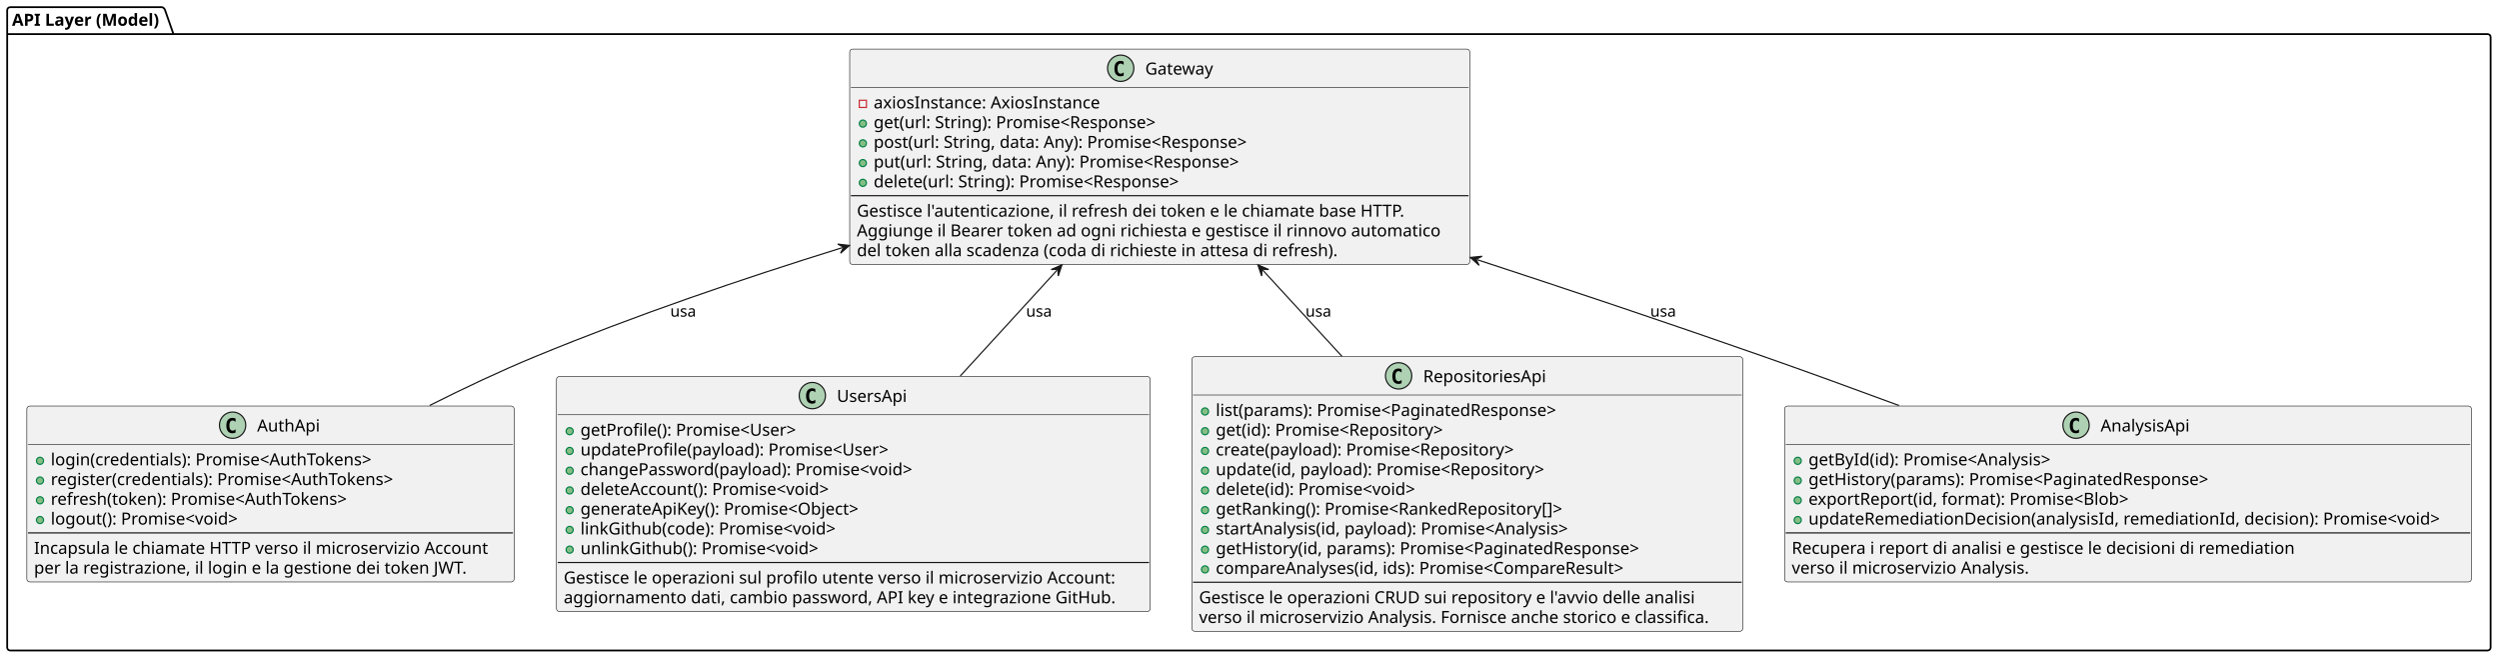
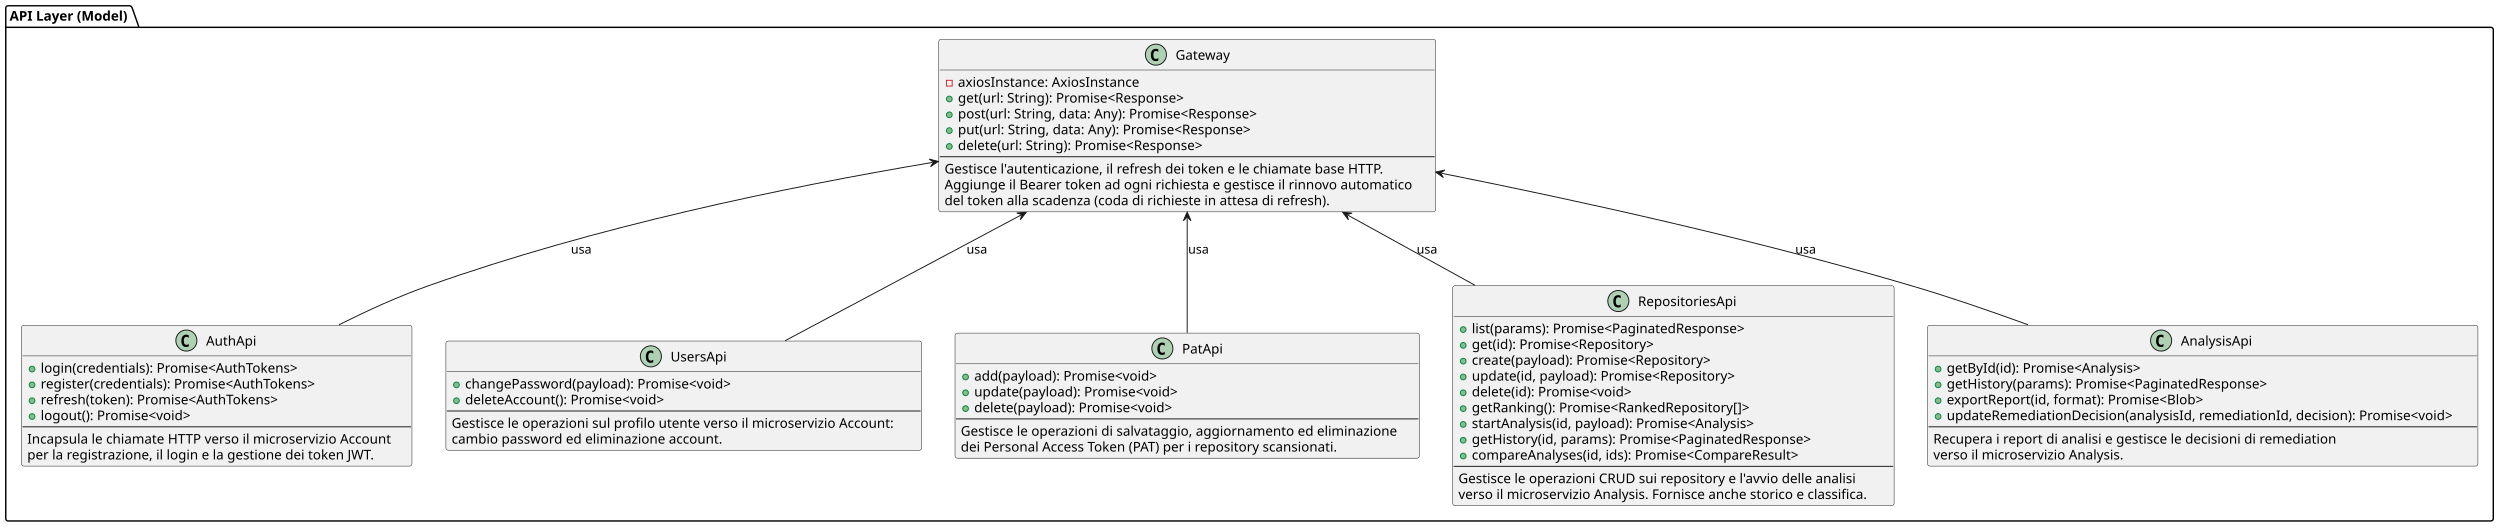
- <svg xmlns="http://www.w3.org/2000/svg" contentStyleType="text/css" data-diagram-type="CLASS" height="550px" preserveAspectRatio="none" style="width:2088px;height:550px;background:#FFFFFF;" version="1.1" viewBox="0 0 2088 550" width="2088px" zoomAndPan="magnify">
+ <svg xmlns="http://www.w3.org/2000/svg" contentStyleType="text/css" data-diagram-type="CLASS" height="550px" preserveAspectRatio="none" style="width:2607px;height:550px;background:#FFFFFF;" version="1.1" viewBox="0 0 2607 550" width="2607px" zoomAndPan="magnify">
  <defs />
  <g>
    <g class="cluster" data-qualified-name="API Layer .Model." data-source-line="1" id="ent0002">
-       <path d="M8.5,6 L135.425,6 A3.75,3.75 0 0 1 137.925,8.5 L144.925,28.488 L2078.5,28.488 A2.5,2.5 0 0 1 2081,30.988 L2081,540.78 A2.5,2.5 0 0 1 2078.5,543.28 L8.5,543.28 A2.5,2.5 0 0 1 6,540.78 L6,8.5 A2.5,2.5 0 0 1 8.5,6" fill="none" style="stroke:#000000;stroke-width:1.5;" />
+       <path d="M8.5,6 L135.425,6 A3.75,3.75 0 0 1 137.925,8.5 L144.925,28.488 L2597.5,28.488 A2.5,2.5 0 0 1 2600,30.988 L2600,540.78 A2.5,2.5 0 0 1 2597.5,543.28 L8.5,543.28 A2.5,2.5 0 0 1 6,540.78 L6,8.5 A2.5,2.5 0 0 1 8.5,6" fill="none" style="stroke:#000000;stroke-width:1.5;" />
      <line style="stroke:#000000;stroke-width:1.5;" x1="6" x2="144.925" y1="28.488" y2="28.488" />
      <text fill="#000000" font-family="sans-serif" font-size="14" font-weight="bold" lengthAdjust="spacing" textLength="125.925" x="10" y="21.535">API Layer (Model)</text>
    </g>
    <g class="entity" data-qualified-name="API Layer .Model..Gateway" data-source-line="2" id="ent0003">
-       <rect fill="#F1F1F1" height="179.906" rx="2.5" ry="2.5" style="stroke:#181818;stroke-width:0.5;" width="518.092" x="709.95" y="41" />
-       <ellipse cx="936.387" cy="57" fill="#ADD1B2" rx="11" ry="11" style="stroke:#181818;stroke-width:1;" />
-       <path d="M938.86,63.143 Q938.279,63.442 937.64,63.591 Q937.001,63.741 936.295,63.741 Q933.788,63.741 932.469,62.089 Q931.149,60.437 931.149,57.316 Q931.149,54.187 932.469,52.535 Q933.788,50.883 936.295,50.883 Q937.001,50.883 937.648,51.032 Q938.296,51.182 938.86,51.48 L938.86,54.203 Q938.229,53.622 937.636,53.352 Q937.042,53.083 936.411,53.083 Q935.067,53.083 934.382,54.149 Q933.697,55.216 933.697,57.316 Q933.697,59.408 934.382,60.474 Q935.067,61.541 936.411,61.541 Q937.042,61.541 937.636,61.271 Q938.229,61.002 938.86,60.42 Z " fill="#000000" />
-       <text fill="#000000" font-family="sans-serif" font-size="14" lengthAdjust="spacing" textLength="56.718" x="956.887" y="62.291">Gateway</text>
-       <line style="stroke:#181818;stroke-width:0.5;" x1="710.95" x2="1227.042" y1="73" y2="73" />
+       <rect fill="#F1F1F1" height="179.906" rx="2.5" ry="2.5" style="stroke:#181818;stroke-width:0.5;" width="518.092" x="978.95" y="41" />
+       <ellipse cx="1205.387" cy="57" fill="#ADD1B2" rx="11" ry="11" style="stroke:#181818;stroke-width:1;" />
+       <path d="M1207.86,63.143 Q1207.279,63.442 1206.64,63.591 Q1206.001,63.741 1205.295,63.741 Q1202.788,63.741 1201.469,62.089 Q1200.149,60.437 1200.149,57.316 Q1200.149,54.187 1201.469,52.535 Q1202.788,50.883 1205.295,50.883 Q1206.001,50.883 1206.648,51.032 Q1207.296,51.182 1207.86,51.48 L1207.86,54.203 Q1207.229,53.622 1206.636,53.352 Q1206.042,53.083 1205.411,53.083 Q1204.067,53.083 1203.382,54.149 Q1202.697,55.216 1202.697,57.316 Q1202.697,59.408 1203.382,60.474 Q1204.067,61.541 1205.411,61.541 Q1206.042,61.541 1206.636,61.271 Q1207.229,61.002 1207.86,60.42 Z " fill="#000000" />
+       <text fill="#000000" font-family="sans-serif" font-size="14" lengthAdjust="spacing" textLength="56.718" x="1225.887" y="62.291">Gateway</text>
+       <line style="stroke:#181818;stroke-width:0.5;" x1="979.95" x2="1496.042" y1="73" y2="73" />
      <g data-visibility-modifier="PRIVATE_FIELD">
-         <rect fill="none" height="6" style="stroke:#C82930;stroke-width:1;" width="6" x="717.95" y="83.744" />
-       </g>
-       <text fill="#000000" font-family="sans-serif" font-size="14" lengthAdjust="spacing" textLength="195.959" x="729.95" y="90.535">axiosInstance: AxiosInstance</text>
-       <g data-visibility-modifier="PUBLIC_METHOD">
-         <ellipse cx="720.95" cy="103.232" fill="#84BE84" rx="3" ry="3" style="stroke:#038048;stroke-width:1;" />
-       </g>
-       <text fill="#000000" font-family="sans-serif" font-size="14" lengthAdjust="spacing" textLength="248.227" x="729.95" y="107.023">get(url: String): Promise&lt;Response&gt;</text>
-       <g data-visibility-modifier="PUBLIC_METHOD">
-         <ellipse cx="720.95" cy="119.721" fill="#84BE84" rx="3" ry="3" style="stroke:#038048;stroke-width:1;" />
-       </g>
-       <text fill="#000000" font-family="sans-serif" font-size="14" lengthAdjust="spacing" textLength="329.137" x="729.95" y="123.512">post(url: String, data: Any): Promise&lt;Response&gt;</text>
-       <g data-visibility-modifier="PUBLIC_METHOD">
-         <ellipse cx="720.95" cy="136.209" fill="#84BE84" rx="3" ry="3" style="stroke:#038048;stroke-width:1;" />
-       </g>
-       <text fill="#000000" font-family="sans-serif" font-size="14" lengthAdjust="spacing" textLength="322.089" x="729.95" y="140">put(url: String, data: Any): Promise&lt;Response&gt;</text>
-       <g data-visibility-modifier="PUBLIC_METHOD">
-         <ellipse cx="720.95" cy="152.697" fill="#84BE84" rx="3" ry="3" style="stroke:#038048;stroke-width:1;" />
-       </g>
-       <text fill="#000000" font-family="sans-serif" font-size="14" lengthAdjust="spacing" textLength="267.955" x="729.95" y="156.488">delete(url: String): Promise&lt;Response&gt;</text>
-       <line style="stroke:#181818;stroke-width:1;" x1="710.95" x2="1227.042" y1="163.441" y2="163.441" />
-       <text fill="#000000" font-family="sans-serif" font-size="14" lengthAdjust="spacing" textLength="479.965" x="715.95" y="180.977">Gestisce l'autenticazione, il refresh dei token e le chiamate base HTTP.</text>
-       <text fill="#000000" font-family="sans-serif" font-size="14" lengthAdjust="spacing" textLength="506.092" x="715.95" y="197.465">Aggiunge il Bearer token ad ogni richiesta e gestisce il rinnovo automatico</text>
-       <text fill="#000000" font-family="sans-serif" font-size="14" lengthAdjust="spacing" textLength="420.971" x="715.95" y="213.953">del token alla scadenza (coda di richieste in attesa di refresh).</text>
+         <rect fill="none" height="6" style="stroke:#C82930;stroke-width:1;" width="6" x="986.95" y="83.744" />
+       </g>
+       <text fill="#000000" font-family="sans-serif" font-size="14" lengthAdjust="spacing" textLength="195.959" x="998.95" y="90.535">axiosInstance: AxiosInstance</text>
+       <g data-visibility-modifier="PUBLIC_METHOD">
+         <ellipse cx="989.95" cy="103.232" fill="#84BE84" rx="3" ry="3" style="stroke:#038048;stroke-width:1;" />
+       </g>
+       <text fill="#000000" font-family="sans-serif" font-size="14" lengthAdjust="spacing" textLength="248.227" x="998.95" y="107.023">get(url: String): Promise&lt;Response&gt;</text>
+       <g data-visibility-modifier="PUBLIC_METHOD">
+         <ellipse cx="989.95" cy="119.721" fill="#84BE84" rx="3" ry="3" style="stroke:#038048;stroke-width:1;" />
+       </g>
+       <text fill="#000000" font-family="sans-serif" font-size="14" lengthAdjust="spacing" textLength="329.137" x="998.95" y="123.512">post(url: String, data: Any): Promise&lt;Response&gt;</text>
+       <g data-visibility-modifier="PUBLIC_METHOD">
+         <ellipse cx="989.95" cy="136.209" fill="#84BE84" rx="3" ry="3" style="stroke:#038048;stroke-width:1;" />
+       </g>
+       <text fill="#000000" font-family="sans-serif" font-size="14" lengthAdjust="spacing" textLength="322.089" x="998.95" y="140">put(url: String, data: Any): Promise&lt;Response&gt;</text>
+       <g data-visibility-modifier="PUBLIC_METHOD">
+         <ellipse cx="989.95" cy="152.697" fill="#84BE84" rx="3" ry="3" style="stroke:#038048;stroke-width:1;" />
+       </g>
+       <text fill="#000000" font-family="sans-serif" font-size="14" lengthAdjust="spacing" textLength="267.955" x="998.95" y="156.488">delete(url: String): Promise&lt;Response&gt;</text>
+       <line style="stroke:#181818;stroke-width:1;" x1="979.95" x2="1496.042" y1="163.441" y2="163.441" />
+       <text fill="#000000" font-family="sans-serif" font-size="14" lengthAdjust="spacing" textLength="479.965" x="984.95" y="180.977">Gestisce l'autenticazione, il refresh dei token e le chiamate base HTTP.</text>
+       <text fill="#000000" font-family="sans-serif" font-size="14" lengthAdjust="spacing" textLength="506.092" x="984.95" y="197.465">Aggiunge il Bearer token ad ogni richiesta e gestisce il rinnovo automatico</text>
+       <text fill="#000000" font-family="sans-serif" font-size="14" lengthAdjust="spacing" textLength="420.971" x="984.95" y="213.953">del token alla scadenza (coda di richieste in attesa di refresh).</text>
    </g>
    <g class="entity" data-qualified-name="API Layer .Model..AuthApi" data-source-line="12" id="ent0004">
      <rect fill="#F1F1F1" height="146.93" rx="2.5" ry="2.5" style="stroke:#181818;stroke-width:0.5;" width="407.165" x="22.42" y="339.13" />
      <ellipse cx="194.357" cy="355.13" fill="#ADD1B2" rx="11" ry="11" style="stroke:#181818;stroke-width:1;" />
      <path d="M196.831,361.273 Q196.25,361.572 195.61,361.721 Q194.971,361.871 194.266,361.871 Q191.759,361.871 190.439,360.219 Q189.119,358.567 189.119,355.446 Q189.119,352.317 190.439,350.665 Q191.759,349.013 194.266,349.013 Q194.971,349.013 195.619,349.162 Q196.266,349.312 196.831,349.611 L196.831,352.333 Q196.2,351.752 195.606,351.482 Q195.013,351.212 194.382,351.212 Q193.037,351.212 192.352,352.279 Q191.668,353.346 191.668,355.446 Q191.668,357.538 192.352,358.604 Q193.037,359.671 194.382,359.671 Q195.013,359.671 195.606,359.401 Q196.2,359.132 196.831,358.55 Z " fill="#000000" />
      <text fill="#000000" font-family="sans-serif" font-size="14" lengthAdjust="spacing" textLength="54.79" x="214.857" y="360.421">AuthApi</text>
      <line style="stroke:#181818;stroke-width:0.5;" x1="23.42" x2="428.585" y1="371.13" y2="371.13" />
      <g data-visibility-modifier="PUBLIC_METHOD">
        <ellipse cx="33.42" cy="384.874" fill="#84BE84" rx="3" ry="3" style="stroke:#038048;stroke-width:1;" />
      </g>
      <text fill="#000000" font-family="sans-serif" font-size="14" lengthAdjust="spacing" textLength="284.184" x="42.42" y="388.665">login(credentials): Promise&lt;AuthTokens&gt;</text>
      <g data-visibility-modifier="PUBLIC_METHOD">
        <ellipse cx="33.42" cy="401.362" fill="#84BE84" rx="3" ry="3" style="stroke:#038048;stroke-width:1;" />
      </g>
      <text fill="#000000" font-family="sans-serif" font-size="14" lengthAdjust="spacing" textLength="302.278" x="42.42" y="405.153">register(credentials): Promise&lt;AuthTokens&gt;</text>
      <g data-visibility-modifier="PUBLIC_METHOD">
        <ellipse cx="33.42" cy="417.851" fill="#84BE84" rx="3" ry="3" style="stroke:#038048;stroke-width:1;" />
      </g>
      <text fill="#000000" font-family="sans-serif" font-size="14" lengthAdjust="spacing" textLength="262.411" x="42.42" y="421.642">refresh(token): Promise&lt;AuthTokens&gt;</text>
      <g data-visibility-modifier="PUBLIC_METHOD">
        <ellipse cx="33.42" cy="434.339" fill="#84BE84" rx="3" ry="3" style="stroke:#038048;stroke-width:1;" />
      </g>
      <text fill="#000000" font-family="sans-serif" font-size="14" lengthAdjust="spacing" textLength="166.947" x="42.42" y="438.13">logout(): Promise&lt;void&gt;</text>
      <line style="stroke:#181818;stroke-width:1;" x1="23.42" x2="428.585" y1="445.083" y2="445.083" />
      <text fill="#000000" font-family="sans-serif" font-size="14" lengthAdjust="spacing" textLength="395.165" x="28.42" y="462.618">Incapsula le chiamate HTTP verso il microservizio Account</text>
      <text fill="#000000" font-family="sans-serif" font-size="14" lengthAdjust="spacing" textLength="380.741" x="28.42" y="479.107">per la registrazione, il login e la gestione dei token JWT.</text>
    </g>
    <g class="entity" data-qualified-name="API Layer .Model..UsersApi" data-source-line="21" id="ent0005">
-       <rect fill="#F1F1F1" height="196.394" rx="2.5" ry="2.5" style="stroke:#181818;stroke-width:0.5;" width="496.032" x="464.98" y="314.4" />
-       <ellipse cx="678.736" cy="330.4" fill="#ADD1B2" rx="11" ry="11" style="stroke:#181818;stroke-width:1;" />
-       <path d="M681.21,336.543 Q680.628,336.842 679.989,336.991 Q679.35,337.141 678.645,337.141 Q676.138,337.141 674.818,335.489 Q673.498,333.837 673.498,330.716 Q673.498,327.587 674.818,325.935 Q676.138,324.283 678.645,324.283 Q679.35,324.283 679.998,324.432 Q680.645,324.582 681.21,324.88 L681.21,327.603 Q680.579,327.022 679.985,326.752 Q679.392,326.483 678.761,326.483 Q677.416,326.483 676.731,327.549 Q676.046,328.616 676.046,330.716 Q676.046,332.808 676.731,333.874 Q677.416,334.941 678.761,334.941 Q679.392,334.941 679.985,334.671 Q680.579,334.401 681.21,333.82 Z " fill="#000000" />
-       <text fill="#000000" font-family="sans-serif" font-size="14" lengthAdjust="spacing" textLength="60.02" x="699.236" y="335.691">UsersApi</text>
-       <line style="stroke:#181818;stroke-width:0.5;" x1="465.98" x2="960.012" y1="346.4" y2="346.4" />
-       <g data-visibility-modifier="PUBLIC_METHOD">
-         <ellipse cx="475.98" cy="360.144" fill="#84BE84" rx="3" ry="3" style="stroke:#038048;stroke-width:1;" />
-       </g>
-       <text fill="#000000" font-family="sans-serif" font-size="14" lengthAdjust="spacing" textLength="189.581" x="484.98" y="363.935">getProfile(): Promise&lt;User&gt;</text>
-       <g data-visibility-modifier="PUBLIC_METHOD">
-         <ellipse cx="475.98" cy="376.632" fill="#84BE84" rx="3" ry="3" style="stroke:#038048;stroke-width:1;" />
-       </g>
-       <text fill="#000000" font-family="sans-serif" font-size="14" lengthAdjust="spacing" textLength="267.941" x="484.98" y="380.423">updateProfile(payload): Promise&lt;User&gt;</text>
-       <g data-visibility-modifier="PUBLIC_METHOD">
-         <ellipse cx="475.98" cy="393.121" fill="#84BE84" rx="3" ry="3" style="stroke:#038048;stroke-width:1;" />
-       </g>
-       <text fill="#000000" font-family="sans-serif" font-size="14" lengthAdjust="spacing" textLength="288.572" x="484.98" y="396.912">changePassword(payload): Promise&lt;void&gt;</text>
-       <g data-visibility-modifier="PUBLIC_METHOD">
-         <ellipse cx="475.98" cy="409.609" fill="#84BE84" rx="3" ry="3" style="stroke:#038048;stroke-width:1;" />
-       </g>
-       <text fill="#000000" font-family="sans-serif" font-size="14" lengthAdjust="spacing" textLength="219.755" x="484.98" y="413.4">deleteAccount(): Promise&lt;void&gt;</text>
-       <g data-visibility-modifier="PUBLIC_METHOD">
-         <ellipse cx="475.98" cy="426.097" fill="#84BE84" rx="3" ry="3" style="stroke:#038048;stroke-width:1;" />
-       </g>
-       <text fill="#000000" font-family="sans-serif" font-size="14" lengthAdjust="spacing" textLength="244.781" x="484.98" y="429.888">generateApiKey(): Promise&lt;Object&gt;</text>
-       <g data-visibility-modifier="PUBLIC_METHOD">
-         <ellipse cx="475.98" cy="442.586" fill="#84BE84" rx="3" ry="3" style="stroke:#038048;stroke-width:1;" />
-       </g>
-       <text fill="#000000" font-family="sans-serif" font-size="14" lengthAdjust="spacing" textLength="225.982" x="484.98" y="446.377">linkGithub(code): Promise&lt;void&gt;</text>
-       <g data-visibility-modifier="PUBLIC_METHOD">
-         <ellipse cx="475.98" cy="459.074" fill="#84BE84" rx="3" ry="3" style="stroke:#038048;stroke-width:1;" />
-       </g>
-       <text fill="#000000" font-family="sans-serif" font-size="14" lengthAdjust="spacing" textLength="210.977" x="484.98" y="462.865">unlinkGithub(): Promise&lt;void&gt;</text>
-       <line style="stroke:#181818;stroke-width:1;" x1="465.98" x2="960.012" y1="469.818" y2="469.818" />
-       <text fill="#000000" font-family="sans-serif" font-size="14" lengthAdjust="spacing" textLength="484.032" x="470.98" y="487.353">Gestisce le operazioni sul profilo utente verso il microservizio Account:</text>
-       <text fill="#000000" font-family="sans-serif" font-size="14" lengthAdjust="spacing" textLength="476.943" x="470.98" y="503.841">aggiornamento dati, cambio password, API key e integrazione GitHub.</text>
-     </g>
-     <g class="entity" data-qualified-name="API Layer .Model..RepositoriesApi" data-source-line="33" id="ent0006">
-       <rect fill="#F1F1F1" height="229.371" rx="2.5" ry="2.5" style="stroke:#181818;stroke-width:0.5;" width="460.349" x="995.83" y="297.91" />
-       <ellipse cx="1168.598" cy="313.91" fill="#ADD1B2" rx="11" ry="11" style="stroke:#181818;stroke-width:1;" />
-       <path d="M1171.071,320.053 Q1170.49,320.352 1169.851,320.501 Q1169.212,320.651 1168.506,320.651 Q1165.999,320.651 1164.68,318.999 Q1163.36,317.347 1163.36,314.226 Q1163.36,311.096 1164.68,309.445 Q1165.999,307.793 1168.506,307.793 Q1169.212,307.793 1169.859,307.942 Q1170.507,308.092 1171.071,308.39 L1171.071,311.113 Q1170.44,310.532 1169.847,310.262 Q1169.253,309.993 1168.622,309.993 Q1167.278,309.993 1166.593,311.059 Q1165.908,312.126 1165.908,314.226 Q1165.908,316.318 1166.593,317.384 Q1167.278,318.451 1168.622,318.451 Q1169.253,318.451 1169.847,318.181 Q1170.44,317.911 1171.071,317.33 Z " fill="#000000" />
-       <text fill="#000000" font-family="sans-serif" font-size="14" lengthAdjust="spacing" textLength="106.312" x="1189.098" y="319.201">RepositoriesApi</text>
-       <line style="stroke:#181818;stroke-width:0.5;" x1="996.83" x2="1455.179" y1="329.91" y2="329.91" />
-       <g data-visibility-modifier="PUBLIC_METHOD">
-         <ellipse cx="1006.83" cy="343.654" fill="#84BE84" rx="3" ry="3" style="stroke:#038048;stroke-width:1;" />
-       </g>
-       <text fill="#000000" font-family="sans-serif" font-size="14" lengthAdjust="spacing" textLength="296.358" x="1015.83" y="347.445">list(params): Promise&lt;PaginatedResponse&gt;</text>
-       <g data-visibility-modifier="PUBLIC_METHOD">
-         <ellipse cx="1006.83" cy="360.142" fill="#84BE84" rx="3" ry="3" style="stroke:#038048;stroke-width:1;" />
-       </g>
-       <text fill="#000000" font-family="sans-serif" font-size="14" lengthAdjust="spacing" textLength="201.093" x="1015.83" y="363.933">get(id): Promise&lt;Repository&gt;</text>
-       <g data-visibility-modifier="PUBLIC_METHOD">
-         <ellipse cx="1006.83" cy="376.631" fill="#84BE84" rx="3" ry="3" style="stroke:#038048;stroke-width:1;" />
-       </g>
-       <text fill="#000000" font-family="sans-serif" font-size="14" lengthAdjust="spacing" textLength="260.982" x="1015.83" y="380.422">create(payload): Promise&lt;Repository&gt;</text>
-       <g data-visibility-modifier="PUBLIC_METHOD">
-         <ellipse cx="1006.83" cy="393.119" fill="#84BE84" rx="3" ry="3" style="stroke:#038048;stroke-width:1;" />
-       </g>
-       <text fill="#000000" font-family="sans-serif" font-size="14" lengthAdjust="spacing" textLength="288.312" x="1015.83" y="396.91">update(id, payload): Promise&lt;Repository&gt;</text>
-       <g data-visibility-modifier="PUBLIC_METHOD">
-         <ellipse cx="1006.83" cy="409.607" fill="#84BE84" rx="3" ry="3" style="stroke:#038048;stroke-width:1;" />
-       </g>
-       <text fill="#000000" font-family="sans-serif" font-size="14" lengthAdjust="spacing" textLength="177.399" x="1015.83" y="413.398">delete(id): Promise&lt;void&gt;</text>
-       <g data-visibility-modifier="PUBLIC_METHOD">
-         <ellipse cx="1006.83" cy="426.096" fill="#84BE84" rx="3" ry="3" style="stroke:#038048;stroke-width:1;" />
-       </g>
-       <text fill="#000000" font-family="sans-serif" font-size="14" lengthAdjust="spacing" textLength="302.326" x="1015.83" y="429.887">getRanking(): Promise&lt;RankedRepository[]&gt;</text>
-       <g data-visibility-modifier="PUBLIC_METHOD">
-         <ellipse cx="1006.83" cy="442.584" fill="#84BE84" rx="3" ry="3" style="stroke:#038048;stroke-width:1;" />
-       </g>
-       <text fill="#000000" font-family="sans-serif" font-size="14" lengthAdjust="spacing" textLength="311.698" x="1015.83" y="446.375">startAnalysis(id, payload): Promise&lt;Analysis&gt;</text>
-       <g data-visibility-modifier="PUBLIC_METHOD">
-         <ellipse cx="1006.83" cy="459.072" fill="#84BE84" rx="3" ry="3" style="stroke:#038048;stroke-width:1;" />
-       </g>
-       <text fill="#000000" font-family="sans-serif" font-size="14" lengthAdjust="spacing" textLength="367.726" x="1015.83" y="462.863">getHistory(id, params): Promise&lt;PaginatedResponse&gt;</text>
-       <g data-visibility-modifier="PUBLIC_METHOD">
-         <ellipse cx="1006.83" cy="475.56" fill="#84BE84" rx="3" ry="3" style="stroke:#038048;stroke-width:1;" />
-       </g>
-       <text fill="#000000" font-family="sans-serif" font-size="14" lengthAdjust="spacing" textLength="357.67" x="1015.83" y="479.351">compareAnalyses(id, ids): Promise&lt;CompareResult&gt;</text>
-       <line style="stroke:#181818;stroke-width:1;" x1="996.83" x2="1455.179" y1="486.305" y2="486.305" />
-       <text fill="#000000" font-family="sans-serif" font-size="14" lengthAdjust="spacing" textLength="433.692" x="1001.83" y="503.84">Gestisce le operazioni CRUD sui repository e l'avvio delle analisi</text>
-       <text fill="#000000" font-family="sans-serif" font-size="14" lengthAdjust="spacing" textLength="448.349" x="1001.83" y="520.328">verso il microservizio Analysis. Fornisce anche storico e classifica.</text>
-     </g>
-     <g class="entity" data-qualified-name="API Layer .Model..AnalysisApi" data-source-line="47" id="ent0007">
-       <rect fill="#F1F1F1" height="146.93" rx="2.5" ry="2.5" style="stroke:#181818;stroke-width:0.5;" width="573.887" x="1491.06" y="339.13" />
-       <ellipse cx="1734.614" cy="355.13" fill="#ADD1B2" rx="11" ry="11" style="stroke:#181818;stroke-width:1;" />
-       <path d="M1737.087,361.273 Q1736.506,361.572 1735.867,361.721 Q1735.228,361.871 1734.522,361.871 Q1732.016,361.871 1730.696,360.219 Q1729.376,358.567 1729.376,355.446 Q1729.376,352.317 1730.696,350.665 Q1732.016,349.013 1734.522,349.013 Q1735.228,349.013 1735.875,349.162 Q1736.523,349.312 1737.087,349.611 L1737.087,352.333 Q1736.457,351.752 1735.863,351.482 Q1735.27,351.212 1734.639,351.212 Q1733.294,351.212 1732.609,352.279 Q1731.924,353.346 1731.924,355.446 Q1731.924,357.538 1732.609,358.604 Q1733.294,359.671 1734.639,359.671 Q1735.27,359.671 1735.863,359.401 Q1736.457,359.132 1737.087,358.55 Z " fill="#000000" />
-       <text fill="#000000" font-family="sans-serif" font-size="14" lengthAdjust="spacing" textLength="78.278" x="1755.114" y="360.421">AnalysisApi</text>
-       <line style="stroke:#181818;stroke-width:0.5;" x1="1492.06" x2="2063.947" y1="371.13" y2="371.13" />
-       <g data-visibility-modifier="PUBLIC_METHOD">
-         <ellipse cx="1502.06" cy="384.874" fill="#84BE84" rx="3" ry="3" style="stroke:#038048;stroke-width:1;" />
-       </g>
-       <text fill="#000000" font-family="sans-serif" font-size="14" lengthAdjust="spacing" textLength="212.94" x="1511.06" y="388.665">getById(id): Promise&lt;Analysis&gt;</text>
-       <g data-visibility-modifier="PUBLIC_METHOD">
-         <ellipse cx="1502.06" cy="401.362" fill="#84BE84" rx="3" ry="3" style="stroke:#038048;stroke-width:1;" />
-       </g>
-       <text fill="#000000" font-family="sans-serif" font-size="14" lengthAdjust="spacing" textLength="346.008" x="1511.06" y="405.153">getHistory(params): Promise&lt;PaginatedResponse&gt;</text>
-       <g data-visibility-modifier="PUBLIC_METHOD">
-         <ellipse cx="1502.06" cy="417.851" fill="#84BE84" rx="3" ry="3" style="stroke:#038048;stroke-width:1;" />
-       </g>
-       <text fill="#000000" font-family="sans-serif" font-size="14" lengthAdjust="spacing" textLength="280.875" x="1511.06" y="421.642">exportReport(id, format): Promise&lt;Blob&gt;</text>
-       <g data-visibility-modifier="PUBLIC_METHOD">
-         <ellipse cx="1502.06" cy="434.339" fill="#84BE84" rx="3" ry="3" style="stroke:#038048;stroke-width:1;" />
-       </g>
-       <text fill="#000000" font-family="sans-serif" font-size="14" lengthAdjust="spacing" textLength="547.887" x="1511.06" y="438.13">updateRemediationDecision(analysisId, remediationId, decision): Promise&lt;void&gt;</text>
-       <line style="stroke:#181818;stroke-width:1;" x1="1492.06" x2="2063.947" y1="445.083" y2="445.083" />
-       <text fill="#000000" font-family="sans-serif" font-size="14" lengthAdjust="spacing" textLength="438.587" x="1497.06" y="462.618">Recupera i report di analisi e gestisce le decisioni di remediation</text>
-       <text fill="#000000" font-family="sans-serif" font-size="14" lengthAdjust="spacing" textLength="209.33" x="1497.06" y="479.107">verso il microservizio Analysis.</text>
-     </g>
-     <g class="link" data-entity-1="ent0003" data-entity-2="ent0004" data-link-type="dependency" data-source-line="56" id="lnk8">
-       <path codeLine="56" d="M703.99,206.781 C619.17,233.151 530.95,263.26 447,297.91 C417.99,309.89 387.61,324.24 359,338.64" fill="none" id="Gateway-backto-AuthApi" style="stroke:#181818;stroke-width:1;" />
-       <polygon fill="#181818" points="709.72,205,699.938,203.852,704.945,206.484,702.313,211.492,709.72,205" style="stroke:#181818;stroke-width:1;" />
-       <text fill="#000000" font-family="sans-serif" font-size="13" lengthAdjust="spacing" textLength="21.874" x="560.03" y="264.478">usa</text>
-     </g>
-     <g class="link" data-entity-1="ent0003" data-entity-2="ent0005" data-link-type="dependency" data-source-line="57" id="lnk9">
-       <path codeLine="57" d="M883.249,225.626 C856.179,255.196 829.96,283.83 802.35,314" fill="none" id="Gateway-backto-UsersApi" style="stroke:#181818;stroke-width:1;" />
-       <polygon fill="#181818" points="887.3,221.2,878.273,225.137,883.924,224.888,884.173,230.539,887.3,221.2" style="stroke:#181818;stroke-width:1;" />
-       <text fill="#000000" font-family="sans-serif" font-size="13" lengthAdjust="spacing" textLength="21.874" x="857.33" y="264.478">usa</text>
-     </g>
-     <g class="link" data-entity-1="ent0003" data-entity-2="ent0006" data-link-type="dependency" data-source-line="58" id="lnk10">
-       <path codeLine="58" d="M1055.08,225.618 C1077.41,249.918 1097.84,272.15 1121.25,297.62" fill="none" id="Gateway-backto-RepositoriesApi" style="stroke:#181818;stroke-width:1;" />
-       <polygon fill="#181818" points="1051.02,221.2,1054.164,230.533,1054.403,224.882,1060.055,225.12,1051.02,221.2" style="stroke:#181818;stroke-width:1;" />
-       <text fill="#000000" font-family="sans-serif" font-size="13" lengthAdjust="spacing" textLength="21.874" x="1090.79" y="264.478">usa</text>
-     </g>
-     <g class="link" data-entity-1="ent0003" data-entity-2="ent0007" data-link-type="dependency" data-source-line="59" id="lnk11">
-       <path codeLine="59" d="M1234.232,216.888 C1313.272,242.778 1394.54,270.01 1474,297.91 C1510.55,310.74 1549.4,324.88 1586.66,338.7" fill="none" id="Gateway-backto-AnalysisApi" style="stroke:#181818;stroke-width:1;" />
-       <polygon fill="#181818" points="1228.53,215.02,1235.838,221.623,1233.282,216.576,1238.328,214.02,1228.53,215.02" style="stroke:#181818;stroke-width:1;" />
-       <text fill="#000000" font-family="sans-serif" font-size="13" lengthAdjust="spacing" textLength="21.874" x="1378.83" y="264.478">usa</text>
+       <rect fill="#F1F1F1" height="113.953" rx="2.5" ry="2.5" style="stroke:#181818;stroke-width:0.5;" width="496.032" x="464.98" y="355.62" />
+       <ellipse cx="678.736" cy="371.62" fill="#ADD1B2" rx="11" ry="11" style="stroke:#181818;stroke-width:1;" />
+       <path d="M681.21,377.763 Q680.628,378.062 679.989,378.211 Q679.35,378.361 678.645,378.361 Q676.138,378.361 674.818,376.709 Q673.498,375.057 673.498,371.936 Q673.498,368.807 674.818,367.155 Q676.138,365.503 678.645,365.503 Q679.35,365.503 679.998,365.652 Q680.645,365.802 681.21,366.101 L681.21,368.823 Q680.579,368.242 679.985,367.972 Q679.392,367.702 678.761,367.702 Q677.416,367.702 676.731,368.769 Q676.046,369.836 676.046,371.936 Q676.046,374.028 676.731,375.094 Q677.416,376.161 678.761,376.161 Q679.392,376.161 679.985,375.891 Q680.579,375.622 681.21,375.04 Z " fill="#000000" />
+       <text fill="#000000" font-family="sans-serif" font-size="14" lengthAdjust="spacing" textLength="60.02" x="699.236" y="376.911">UsersApi</text>
+       <line style="stroke:#181818;stroke-width:0.5;" x1="465.98" x2="960.012" y1="387.62" y2="387.62" />
+       <g data-visibility-modifier="PUBLIC_METHOD">
+         <ellipse cx="475.98" cy="401.364" fill="#84BE84" rx="3" ry="3" style="stroke:#038048;stroke-width:1;" />
+       </g>
+       <text fill="#000000" font-family="sans-serif" font-size="14" lengthAdjust="spacing" textLength="288.572" x="484.98" y="405.155">changePassword(payload): Promise&lt;void&gt;</text>
+       <g data-visibility-modifier="PUBLIC_METHOD">
+         <ellipse cx="475.98" cy="417.852" fill="#84BE84" rx="3" ry="3" style="stroke:#038048;stroke-width:1;" />
+       </g>
+       <text fill="#000000" font-family="sans-serif" font-size="14" lengthAdjust="spacing" textLength="219.755" x="484.98" y="421.643">deleteAccount(): Promise&lt;void&gt;</text>
+       <line style="stroke:#181818;stroke-width:1;" x1="465.98" x2="960.012" y1="428.597" y2="428.597" />
+       <text fill="#000000" font-family="sans-serif" font-size="14" lengthAdjust="spacing" textLength="484.032" x="470.98" y="446.132">Gestisce le operazioni sul profilo utente verso il microservizio Account:</text>
+       <text fill="#000000" font-family="sans-serif" font-size="14" lengthAdjust="spacing" textLength="292.81" x="470.98" y="462.62">cambio password ed eliminazione account.</text>
+     </g>
+     <g class="entity" data-qualified-name="API Layer .Model..PatApi" data-source-line="28" id="ent0006">
+       <rect fill="#F1F1F1" height="130.441" rx="2.5" ry="2.5" style="stroke:#181818;stroke-width:0.5;" width="484.213" x="995.89" y="347.37" />
+       <ellipse cx="1212.135" cy="363.37" fill="#ADD1B2" rx="11" ry="11" style="stroke:#181818;stroke-width:1;" />
+       <path d="M1214.608,369.513 Q1214.027,369.812 1213.388,369.961 Q1212.748,370.111 1212.043,370.111 Q1209.536,370.111 1208.216,368.459 Q1206.896,366.807 1206.896,363.686 Q1206.896,360.557 1208.216,358.905 Q1209.536,357.253 1212.043,357.253 Q1212.748,357.253 1213.396,357.402 Q1214.043,357.552 1214.608,357.851 L1214.608,360.573 Q1213.977,359.992 1213.383,359.722 Q1212.79,359.452 1212.159,359.452 Q1210.814,359.452 1210.13,360.519 Q1209.445,361.586 1209.445,363.686 Q1209.445,365.778 1210.13,366.844 Q1210.814,367.911 1212.159,367.911 Q1212.79,367.911 1213.383,367.641 Q1213.977,367.372 1214.608,366.79 Z " fill="#000000" />
+       <text fill="#000000" font-family="sans-serif" font-size="14" lengthAdjust="spacing" textLength="43.224" x="1232.635" y="368.661">PatApi</text>
+       <line style="stroke:#181818;stroke-width:0.5;" x1="996.89" x2="1479.103" y1="379.37" y2="379.37" />
+       <g data-visibility-modifier="PUBLIC_METHOD">
+         <ellipse cx="1006.89" cy="393.114" fill="#84BE84" rx="3" ry="3" style="stroke:#038048;stroke-width:1;" />
+       </g>
+       <text fill="#000000" font-family="sans-serif" font-size="14" lengthAdjust="spacing" textLength="201.448" x="1015.89" y="396.905">add(payload): Promise&lt;void&gt;</text>
+       <g data-visibility-modifier="PUBLIC_METHOD">
+         <ellipse cx="1006.89" cy="409.602" fill="#84BE84" rx="3" ry="3" style="stroke:#038048;stroke-width:1;" />
+       </g>
+       <text fill="#000000" font-family="sans-serif" font-size="14" lengthAdjust="spacing" textLength="223.173" x="1015.89" y="413.393">update(payload): Promise&lt;void&gt;</text>
+       <g data-visibility-modifier="PUBLIC_METHOD">
+         <ellipse cx="1006.89" cy="426.091" fill="#84BE84" rx="3" ry="3" style="stroke:#038048;stroke-width:1;" />
+       </g>
+       <text fill="#000000" font-family="sans-serif" font-size="14" lengthAdjust="spacing" textLength="217.588" x="1015.89" y="429.882">delete(payload): Promise&lt;void&gt;</text>
+       <line style="stroke:#181818;stroke-width:1;" x1="996.89" x2="1479.103" y1="436.835" y2="436.835" />
+       <text fill="#000000" font-family="sans-serif" font-size="14" lengthAdjust="spacing" textLength="472.213" x="1001.89" y="454.37">Gestisce le operazioni di salvataggio, aggiornamento ed eliminazione</text>
+       <text fill="#000000" font-family="sans-serif" font-size="14" lengthAdjust="spacing" textLength="413.15" x="1001.89" y="470.858">dei Personal Access Token (PAT) per i repository scansionati.</text>
+     </g>
+     <g class="entity" data-qualified-name="API Layer .Model..RepositoriesApi" data-source-line="36" id="ent0007">
+       <rect fill="#F1F1F1" height="229.371" rx="2.5" ry="2.5" style="stroke:#181818;stroke-width:0.5;" width="460.349" x="1514.83" y="297.91" />
+       <ellipse cx="1687.598" cy="313.91" fill="#ADD1B2" rx="11" ry="11" style="stroke:#181818;stroke-width:1;" />
+       <path d="M1690.071,320.053 Q1689.49,320.352 1688.851,320.501 Q1688.212,320.651 1687.506,320.651 Q1684.999,320.651 1683.68,318.999 Q1682.36,317.347 1682.36,314.226 Q1682.36,311.096 1683.68,309.445 Q1684.999,307.793 1687.506,307.793 Q1688.212,307.793 1688.859,307.942 Q1689.507,308.092 1690.071,308.39 L1690.071,311.113 Q1689.44,310.532 1688.847,310.262 Q1688.253,309.993 1687.622,309.993 Q1686.278,309.993 1685.593,311.059 Q1684.908,312.126 1684.908,314.226 Q1684.908,316.318 1685.593,317.384 Q1686.278,318.451 1687.622,318.451 Q1688.253,318.451 1688.847,318.181 Q1689.44,317.911 1690.071,317.33 Z " fill="#000000" />
+       <text fill="#000000" font-family="sans-serif" font-size="14" lengthAdjust="spacing" textLength="106.312" x="1708.098" y="319.201">RepositoriesApi</text>
+       <line style="stroke:#181818;stroke-width:0.5;" x1="1515.83" x2="1974.179" y1="329.91" y2="329.91" />
+       <g data-visibility-modifier="PUBLIC_METHOD">
+         <ellipse cx="1525.83" cy="343.654" fill="#84BE84" rx="3" ry="3" style="stroke:#038048;stroke-width:1;" />
+       </g>
+       <text fill="#000000" font-family="sans-serif" font-size="14" lengthAdjust="spacing" textLength="296.358" x="1534.83" y="347.445">list(params): Promise&lt;PaginatedResponse&gt;</text>
+       <g data-visibility-modifier="PUBLIC_METHOD">
+         <ellipse cx="1525.83" cy="360.142" fill="#84BE84" rx="3" ry="3" style="stroke:#038048;stroke-width:1;" />
+       </g>
+       <text fill="#000000" font-family="sans-serif" font-size="14" lengthAdjust="spacing" textLength="201.093" x="1534.83" y="363.933">get(id): Promise&lt;Repository&gt;</text>
+       <g data-visibility-modifier="PUBLIC_METHOD">
+         <ellipse cx="1525.83" cy="376.631" fill="#84BE84" rx="3" ry="3" style="stroke:#038048;stroke-width:1;" />
+       </g>
+       <text fill="#000000" font-family="sans-serif" font-size="14" lengthAdjust="spacing" textLength="260.982" x="1534.83" y="380.422">create(payload): Promise&lt;Repository&gt;</text>
+       <g data-visibility-modifier="PUBLIC_METHOD">
+         <ellipse cx="1525.83" cy="393.119" fill="#84BE84" rx="3" ry="3" style="stroke:#038048;stroke-width:1;" />
+       </g>
+       <text fill="#000000" font-family="sans-serif" font-size="14" lengthAdjust="spacing" textLength="288.312" x="1534.83" y="396.91">update(id, payload): Promise&lt;Repository&gt;</text>
+       <g data-visibility-modifier="PUBLIC_METHOD">
+         <ellipse cx="1525.83" cy="409.607" fill="#84BE84" rx="3" ry="3" style="stroke:#038048;stroke-width:1;" />
+       </g>
+       <text fill="#000000" font-family="sans-serif" font-size="14" lengthAdjust="spacing" textLength="177.399" x="1534.83" y="413.398">delete(id): Promise&lt;void&gt;</text>
+       <g data-visibility-modifier="PUBLIC_METHOD">
+         <ellipse cx="1525.83" cy="426.096" fill="#84BE84" rx="3" ry="3" style="stroke:#038048;stroke-width:1;" />
+       </g>
+       <text fill="#000000" font-family="sans-serif" font-size="14" lengthAdjust="spacing" textLength="302.326" x="1534.83" y="429.887">getRanking(): Promise&lt;RankedRepository[]&gt;</text>
+       <g data-visibility-modifier="PUBLIC_METHOD">
+         <ellipse cx="1525.83" cy="442.584" fill="#84BE84" rx="3" ry="3" style="stroke:#038048;stroke-width:1;" />
+       </g>
+       <text fill="#000000" font-family="sans-serif" font-size="14" lengthAdjust="spacing" textLength="311.698" x="1534.83" y="446.375">startAnalysis(id, payload): Promise&lt;Analysis&gt;</text>
+       <g data-visibility-modifier="PUBLIC_METHOD">
+         <ellipse cx="1525.83" cy="459.072" fill="#84BE84" rx="3" ry="3" style="stroke:#038048;stroke-width:1;" />
+       </g>
+       <text fill="#000000" font-family="sans-serif" font-size="14" lengthAdjust="spacing" textLength="367.726" x="1534.83" y="462.863">getHistory(id, params): Promise&lt;PaginatedResponse&gt;</text>
+       <g data-visibility-modifier="PUBLIC_METHOD">
+         <ellipse cx="1525.83" cy="475.56" fill="#84BE84" rx="3" ry="3" style="stroke:#038048;stroke-width:1;" />
+       </g>
+       <text fill="#000000" font-family="sans-serif" font-size="14" lengthAdjust="spacing" textLength="357.67" x="1534.83" y="479.351">compareAnalyses(id, ids): Promise&lt;CompareResult&gt;</text>
+       <line style="stroke:#181818;stroke-width:1;" x1="1515.83" x2="1974.179" y1="486.305" y2="486.305" />
+       <text fill="#000000" font-family="sans-serif" font-size="14" lengthAdjust="spacing" textLength="433.692" x="1520.83" y="503.84">Gestisce le operazioni CRUD sui repository e l'avvio delle analisi</text>
+       <text fill="#000000" font-family="sans-serif" font-size="14" lengthAdjust="spacing" textLength="448.349" x="1520.83" y="520.328">verso il microservizio Analysis. Fornisce anche storico e classifica.</text>
+     </g>
+     <g class="entity" data-qualified-name="API Layer .Model..AnalysisApi" data-source-line="50" id="ent0008">
+       <rect fill="#F1F1F1" height="146.93" rx="2.5" ry="2.5" style="stroke:#181818;stroke-width:0.5;" width="573.887" x="2010.06" y="339.13" />
+       <ellipse cx="2253.614" cy="355.13" fill="#ADD1B2" rx="11" ry="11" style="stroke:#181818;stroke-width:1;" />
+       <path d="M2256.087,361.273 Q2255.506,361.572 2254.867,361.721 Q2254.228,361.871 2253.522,361.871 Q2251.016,361.871 2249.696,360.219 Q2248.376,358.567 2248.376,355.446 Q2248.376,352.317 2249.696,350.665 Q2251.016,349.013 2253.522,349.013 Q2254.228,349.013 2254.875,349.162 Q2255.523,349.312 2256.087,349.611 L2256.087,352.333 Q2255.456,351.752 2254.863,351.482 Q2254.269,351.212 2253.639,351.212 Q2252.294,351.212 2251.609,352.279 Q2250.924,353.346 2250.924,355.446 Q2250.924,357.538 2251.609,358.604 Q2252.294,359.671 2253.639,359.671 Q2254.269,359.671 2254.863,359.401 Q2255.456,359.132 2256.087,358.55 Z " fill="#000000" />
+       <text fill="#000000" font-family="sans-serif" font-size="14" lengthAdjust="spacing" textLength="78.278" x="2274.114" y="360.421">AnalysisApi</text>
+       <line style="stroke:#181818;stroke-width:0.5;" x1="2011.06" x2="2582.947" y1="371.13" y2="371.13" />
+       <g data-visibility-modifier="PUBLIC_METHOD">
+         <ellipse cx="2021.06" cy="384.874" fill="#84BE84" rx="3" ry="3" style="stroke:#038048;stroke-width:1;" />
+       </g>
+       <text fill="#000000" font-family="sans-serif" font-size="14" lengthAdjust="spacing" textLength="212.94" x="2030.06" y="388.665">getById(id): Promise&lt;Analysis&gt;</text>
+       <g data-visibility-modifier="PUBLIC_METHOD">
+         <ellipse cx="2021.06" cy="401.362" fill="#84BE84" rx="3" ry="3" style="stroke:#038048;stroke-width:1;" />
+       </g>
+       <text fill="#000000" font-family="sans-serif" font-size="14" lengthAdjust="spacing" textLength="346.008" x="2030.06" y="405.153">getHistory(params): Promise&lt;PaginatedResponse&gt;</text>
+       <g data-visibility-modifier="PUBLIC_METHOD">
+         <ellipse cx="2021.06" cy="417.851" fill="#84BE84" rx="3" ry="3" style="stroke:#038048;stroke-width:1;" />
+       </g>
+       <text fill="#000000" font-family="sans-serif" font-size="14" lengthAdjust="spacing" textLength="280.875" x="2030.06" y="421.642">exportReport(id, format): Promise&lt;Blob&gt;</text>
+       <g data-visibility-modifier="PUBLIC_METHOD">
+         <ellipse cx="2021.06" cy="434.339" fill="#84BE84" rx="3" ry="3" style="stroke:#038048;stroke-width:1;" />
+       </g>
+       <text fill="#000000" font-family="sans-serif" font-size="14" lengthAdjust="spacing" textLength="547.887" x="2030.06" y="438.13">updateRemediationDecision(analysisId, remediationId, decision): Promise&lt;void&gt;</text>
+       <line style="stroke:#181818;stroke-width:1;" x1="2011.06" x2="2582.947" y1="445.083" y2="445.083" />
+       <text fill="#000000" font-family="sans-serif" font-size="14" lengthAdjust="spacing" textLength="438.587" x="2016.06" y="462.618">Recupera i report di analisi e gestisce le decisioni di remediation</text>
+       <text fill="#000000" font-family="sans-serif" font-size="14" lengthAdjust="spacing" textLength="209.33" x="2016.06" y="479.107">verso il microservizio Analysis.</text>
+     </g>
+     <g class="link" data-entity-1="ent0003" data-entity-2="ent0004" data-link-type="dependency" data-source-line="59" id="lnk9">
+       <path codeLine="59" d="M972.593,169.346 C815.833,195.746 619.57,236.68 447,297.91 C415.79,308.98 383.43,323.63 353.42,338.72" fill="none" id="Gateway-backto-AuthApi" style="stroke:#181818;stroke-width:1;" />
+       <polygon fill="#181818" points="978.51,168.35,968.971,165.9,973.579,169.18,970.299,173.789,978.51,168.35" style="stroke:#181818;stroke-width:1;" />
+       <text fill="#000000" font-family="sans-serif" font-size="13" lengthAdjust="spacing" textLength="21.874" x="595.33" y="264.478">usa</text>
+     </g>
+     <g class="link" data-entity-1="ent0003" data-entity-2="ent0005" data-link-type="dependency" data-source-line="60" id="lnk10">
+       <path codeLine="60" d="M1064.784,224.22 C982.284,268.161 890.69,316.95 818.67,355.31" fill="none" id="Gateway-backto-UsersApi" style="stroke:#181818;stroke-width:1;" />
+       <polygon fill="#181818" points="1070.08,221.4,1060.256,222.1,1065.667,223.75,1064.017,229.161,1070.08,221.4" style="stroke:#181818;stroke-width:1;" />
+       <text fill="#000000" font-family="sans-serif" font-size="13" lengthAdjust="spacing" textLength="21.874" x="1007.93" y="264.478">usa</text>
+     </g>
+     <g class="link" data-entity-1="ent0003" data-entity-2="ent0006" data-link-type="dependency" data-source-line="61" id="lnk11">
+       <path codeLine="61" d="M1238,227.2 C1238,268.12 1238,309.72 1238,347.09" fill="none" id="Gateway-backto-PatApi" style="stroke:#181818;stroke-width:1;" />
+       <polygon fill="#181818" points="1238,221.2,1234,230.2,1238,226.2,1242,230.2,1238,221.2" style="stroke:#181818;stroke-width:1;" />
+       <text fill="#000000" font-family="sans-serif" font-size="13" lengthAdjust="spacing" textLength="21.874" x="1239" y="264.478">usa</text>
+     </g>
+     <g class="link" data-entity-1="ent0003" data-entity-2="ent0007" data-link-type="dependency" data-source-line="62" id="lnk12">
+       <path codeLine="62" d="M1405.414,224.298 C1449.304,248.508 1492.16,272.14 1538.15,297.51" fill="none" id="Gateway-backto-RepositoriesApi" style="stroke:#181818;stroke-width:1;" />
+       <polygon fill="#181818" points="1400.16,221.4,1406.109,229.25,1404.538,223.815,1409.973,222.244,1400.16,221.4" style="stroke:#181818;stroke-width:1;" />
+       <text fill="#000000" font-family="sans-serif" font-size="13" lengthAdjust="spacing" textLength="21.874" x="1477.3" y="264.478">usa</text>
+     </g>
+     <g class="link" data-entity-1="ent0003" data-entity-2="ent0008" data-link-type="dependency" data-source-line="63" id="lnk13">
+       <path codeLine="63" d="M1503.024,180.653 C1649.804,209.923 1830.18,249.83 1993,297.91 C2032.86,309.68 2074.98,324.1 2114.75,338.67" fill="none" id="Gateway-backto-AnalysisApi" style="stroke:#181818;stroke-width:1;" />
+       <polygon fill="#181818" points="1497.14,179.48,1505.184,185.163,1502.043,180.458,1506.748,177.317,1497.14,179.48" style="stroke:#181818;stroke-width:1;" />
+       <text fill="#000000" font-family="sans-serif" font-size="13" lengthAdjust="spacing" textLength="21.874" x="1872.13" y="264.478">usa</text>
    </g>
  </g>
</svg>
